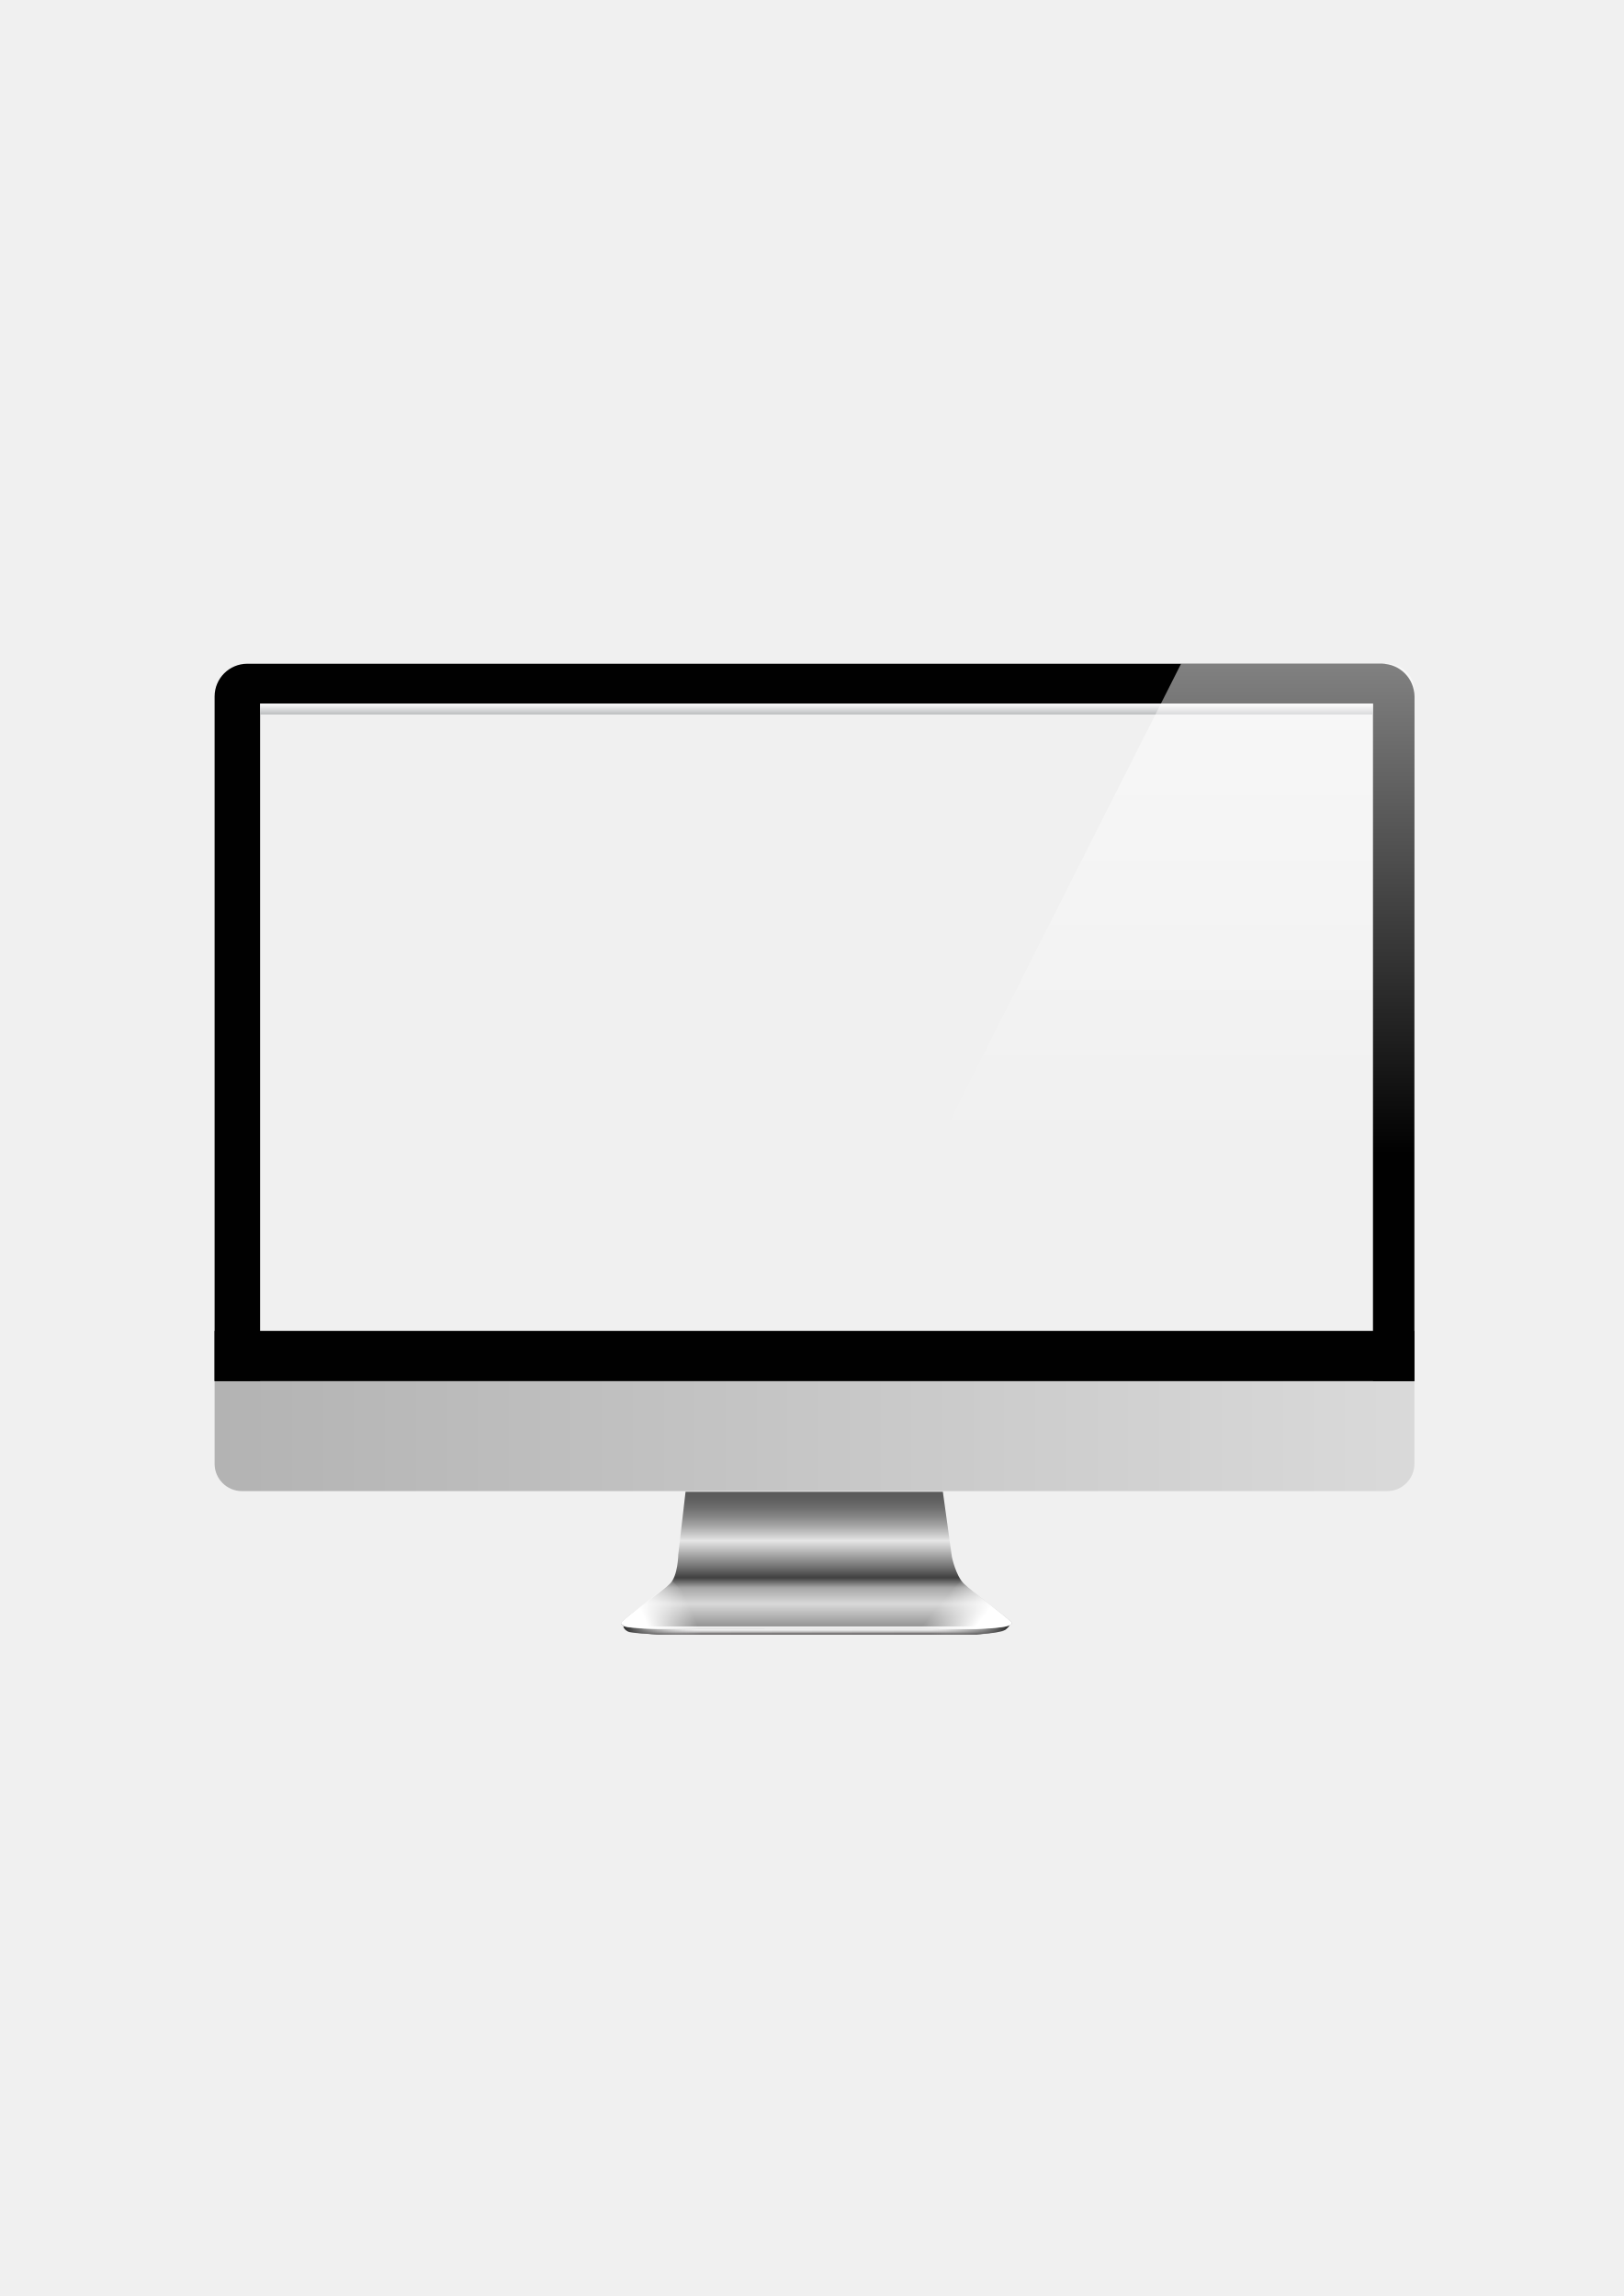
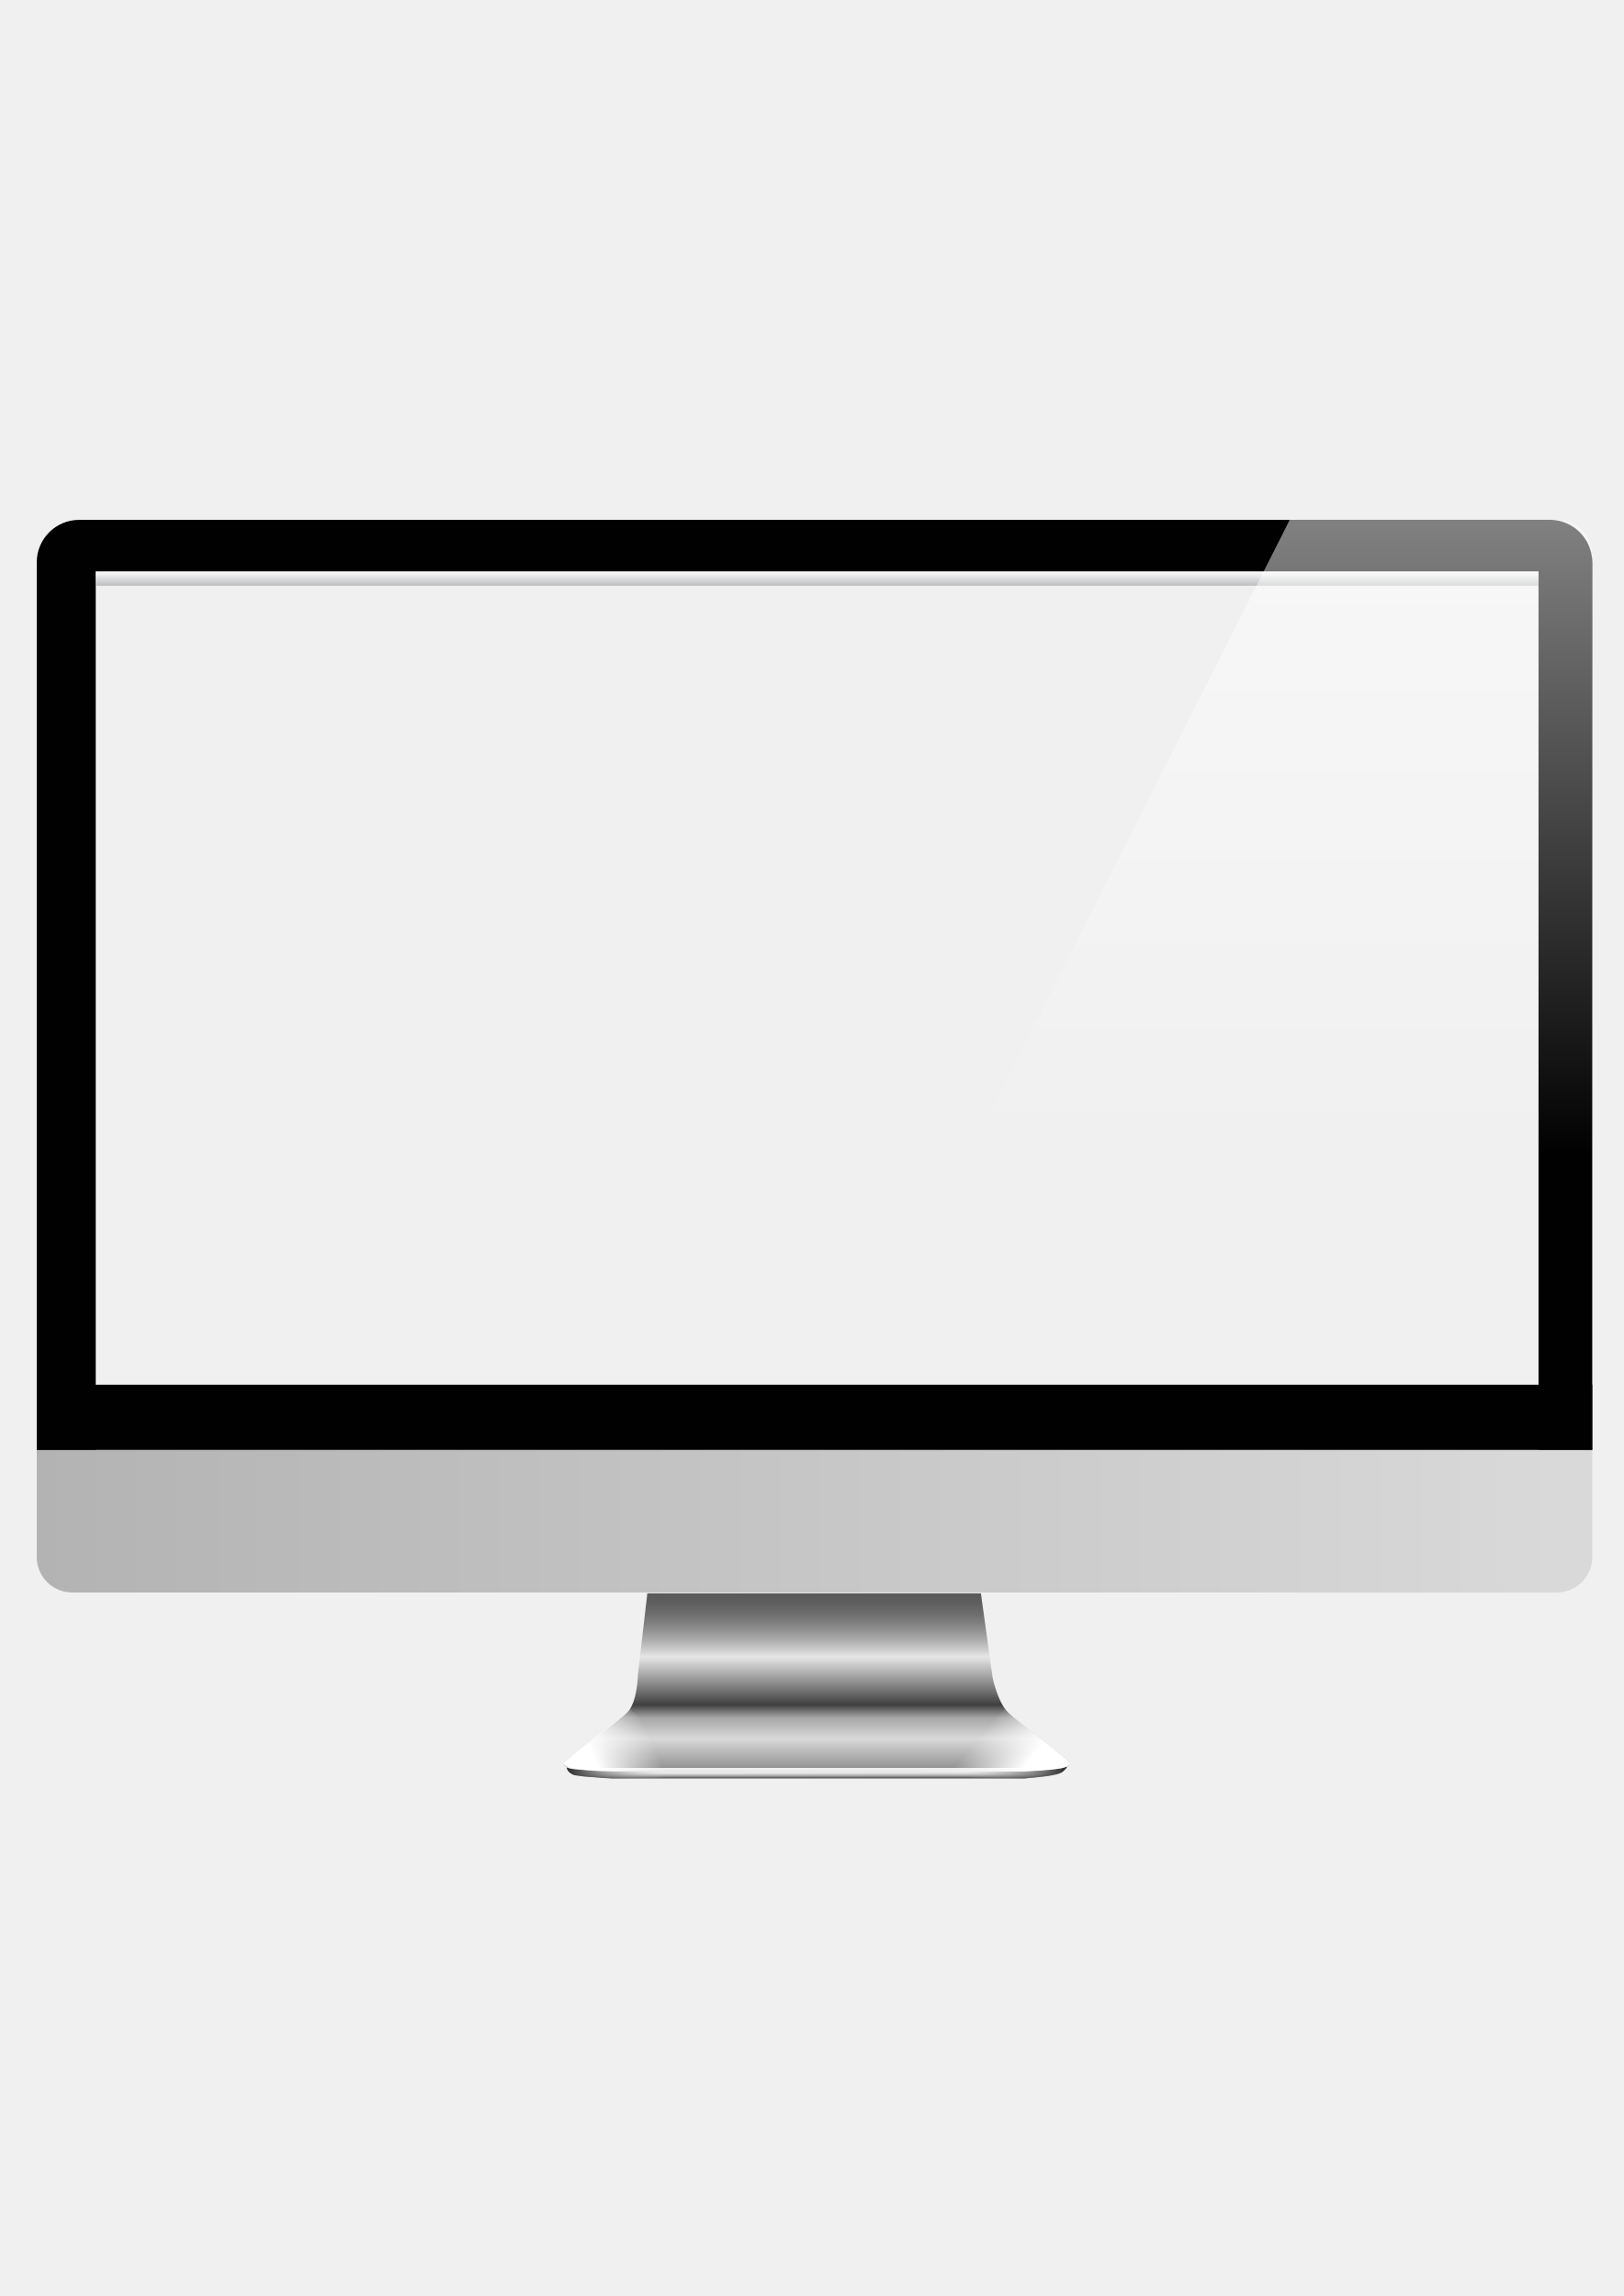
- <svg xmlns="http://www.w3.org/2000/svg" version="1.1" id="Layer_1" x="0px" y="0px" width="595.28px" height="841.89px" viewBox="0 0 595.28 841.89" enable-background="new 0 0 595.28 841.89" xml:space="preserve">
+ <svg xmlns="http://www.w3.org/2000/svg" version="1.1" id="Layer_1" x="0px" y="0px" width="595.279px" height="841.89px" viewBox="0 0 595.279 841.89" enable-background="new 0 0 595.279 841.89" xml:space="preserve">
  <g display="none" opacity="0.15">
-     <path display="inline" fill="#231F20" d="M518.541,536.758c0,5.5-4.5,10-10,10H88.676c-5.5,0-10-4.5-10-10V253.379   c0-5.5,4.5-10,10-10h419.865c5.5,0,10,4.5,10,10V536.758z" />
+     <path display="inline" fill="#231F20" d="M583.741,570.968c0,7.131-5.834,12.965-12.965,12.965H26.442   c-7.131,0-12.965-5.834-12.965-12.965V203.582c0-7.13,5.834-12.965,12.965-12.965h544.334c7.132,0,12.966,5.835,12.966,12.965   V570.968z" />
  </g>
-   <path display="none" fill="#010101" d="M508.541,243.379H88.676c-5.5,0-10,4.5-10,10v253.055h439.865V253.379  C518.541,247.879,514.041,243.379,508.541,243.379z" />
-   <path fill="#010101" d="M95.354,506.434V258h408v248.434h15.187V255.379c0-6.627-5.373-12-12-12H90.676c-6.627,0-12,5.373-12,12  v251.055H95.354z" />
-   <linearGradient id="SVGID_1_" gradientUnits="userSpaceOnUse" x1="518.541" y1="526.596" x2="78.676" y2="526.596">
+   <path display="none" fill="#010101" d="M570.776,190.617H26.442c-7.131,0-12.965,5.835-12.965,12.965v328.073h570.265V203.582  C583.741,196.452,577.907,190.617,570.776,190.617z" />
+   <path fill="#010101" d="M35.099,531.655V209.573h528.952v322.082h19.69v-325.48c0-8.591-6.966-15.558-15.558-15.558H29.034  c-8.592,0-15.558,6.967-15.558,15.558v325.48H35.099z" />
+   <linearGradient id="SVGID_1_" gradientUnits="userSpaceOnUse" x1="592.1" y1="308.152" x2="21.836" y2="308.152" gradientTransform="matrix(1 0 0 -1 -8.3599 865.9443)">
    <stop offset="0.019" style="stop-color:#D9D9D9" />
    <stop offset="1" style="stop-color:#B3B3B3" />
  </linearGradient>
-   <path fill="url(#SVGID_1_)" d="M78.676,506.434v30.324c0,5.5,4.5,10,10,10h419.865c5.5,0,10-4.5,10-10v-30.324H78.676z" />
+   <path fill="url(#SVGID_1_)" d="M13.477,531.655v39.313c0,7.131,5.834,12.965,12.965,12.965h544.334  c7.132,0,12.966-5.834,12.966-12.965v-39.313H13.477z" />
  <g>
-     <linearGradient id="SVGID_2_" gradientUnits="userSpaceOnUse" x1="299.31" y1="547" x2="299.31" y2="597.334">
+     <linearGradient id="SVGID_2_" gradientUnits="userSpaceOnUse" x1="307.877" y1="281.697" x2="307.877" y2="216.441" gradientTransform="matrix(1 0 0 -1 -8.3599 865.9443)">
      <stop offset="0" style="stop-color:#595959" />
      <stop offset="0.051" style="stop-color:#5E5E5E" />
      <stop offset="0.114" style="stop-color:#6D6D6D" />
      <stop offset="0.182" style="stop-color:#868686" />
      <stop offset="0.254" style="stop-color:#A8A8A8" />
      <stop offset="0.329" style="stop-color:#D4D4D4" />
      <stop offset="0.356" style="stop-color:#E6E6E6" />
      <stop offset="0.546" style="stop-color:#737373" />
      <stop offset="0.626" style="stop-color:#404040" />
      <stop offset="0.699" style="stop-color:#A6A6A6" />
      <stop offset="0.816" style="stop-color:#D9D9D9" />
      <stop offset="1" style="stop-color:#8C8C8C" />
    </linearGradient>
-     <path fill="url(#SVGID_2_)" d="M251.334,547h94.333l3.334,24c0,0,1.417,6.751,4.333,9.667s14.917,11.584,17.333,14   s-12.666,2.667-12.666,2.667H241.667c0,0-16.417,0.083-13.667-2.667s14.75-11.084,17.667-14s3-10.667,3-10.667L251.334,547z" />
+     <path fill="url(#SVGID_2_)" d="M237.32,584.247h122.297l4.324,31.115c0,0,1.837,8.754,5.617,12.534s19.34,15.018,22.472,18.15   c3.132,3.132-16.421,3.456-16.421,3.456H224.787c0,0-21.284,0.109-17.719-3.456s19.122-14.37,22.904-18.15s3.89-13.831,3.89-13.831   L237.32,584.247z" />
    <g>
-       <linearGradient id="SVGID_3_" gradientUnits="userSpaceOnUse" x1="356.016" y1="598.539" x2="344.016" y2="588.872">
+       <linearGradient id="SVGID_3_" gradientUnits="userSpaceOnUse" x1="381.395" y1="214.879" x2="365.837" y2="227.412" gradientTransform="matrix(1 0 0 -1 -8.3599 865.9443)">
        <stop offset="0" style="stop-color:#FFFFFF" />
        <stop offset="1" style="stop-color:#FFFFFF;stop-opacity:0" />
      </linearGradient>
-       <path fill="url(#SVGID_3_)" d="M370.667,594.667c-2.416-2.416-14.417-11.084-17.333-14c-0.344-0.344-0.666-0.745-0.968-1.179    l-17.846,17.846h23.48C358.001,597.334,373.083,597.083,370.667,594.667z" />
+       <path fill="url(#SVGID_3_)" d="M392.029,646.046c-3.131-3.133-18.69-14.37-22.471-18.15c-0.446-0.446-0.863-0.968-1.256-1.529    l-23.136,23.136h30.441C375.609,649.502,395.16,649.178,392.029,646.046z" />
    </g>
    <g>
-       <linearGradient id="SVGID_4_" gradientUnits="userSpaceOnUse" x1="237.398" y1="596.153" x2="252.898" y2="589.403">
+       <linearGradient id="SVGID_4_" gradientUnits="userSpaceOnUse" x1="227.611" y1="217.972" x2="247.706" y2="226.723" gradientTransform="matrix(1 0 0 -1 -8.3599 865.9443)">
        <stop offset="0" style="stop-color:#FFFFFF" />
        <stop offset="1" style="stop-color:#FFFFFF;stop-opacity:0" />
      </linearGradient>
-       <path fill="url(#SVGID_4_)" d="M227.952,594.667c2.416-2.416,14.417-11.084,17.333-14c0.344-0.344,0.666-0.745,0.968-1.179    l17.846,17.846h-23.48C240.618,597.334,225.536,597.083,227.952,594.667z" />
+       <path fill="url(#SVGID_4_)" d="M207.006,646.046c3.133-3.133,18.691-14.37,22.472-18.15c0.445-0.446,0.863-0.968,1.255-1.529    l23.136,23.136h-30.439C223.427,649.502,203.874,649.178,207.006,646.046z" />
    </g>
-     <linearGradient id="SVGID_5_" gradientUnits="userSpaceOnUse" x1="299.279" y1="596.011" x2="299.279" y2="599.334">
+     <linearGradient id="SVGID_5_" gradientUnits="userSpaceOnUse" x1="307.836" y1="218.155" x2="307.836" y2="213.849" gradientTransform="matrix(1 0 0 -1 -8.3599 865.9443)">
      <stop offset="0.387" style="stop-color:#FFFFFF;stop-opacity:0.15" />
      <stop offset="1" style="stop-color:#231F20" />
    </linearGradient>
-     <path fill="url(#SVGID_5_)" d="M369.952,596.011c-3.006,1.173-11.951,1.323-11.951,1.323H241.667c0,0-9.964,0.05-13.065-1.229   c-0.231,0.206,1.581,2.285,1.815,2.313c8,0.916,11.25,0.916,11.25,0.916h116.333c0,0,6.166-0.583,9.582-1.166   C367.836,598.125,370.234,596.258,369.952,596.011z" />
-     <linearGradient id="SVGID_6_" gradientUnits="userSpaceOnUse" x1="228.546" y1="597.672" x2="369.987" y2="597.672">
+     <path fill="url(#SVGID_5_)" d="M391.102,647.789c-3.897,1.519-15.493,1.714-15.493,1.714H224.787c0,0-12.918,0.066-16.939-1.593   c-0.298,0.266,2.05,2.963,2.354,2.998c10.371,1.188,14.585,1.188,14.585,1.188h150.82c0,0,7.992-0.754,12.421-1.512   C388.36,650.528,391.467,648.107,391.102,647.789z" />
+     <linearGradient id="SVGID_6_" gradientUnits="userSpaceOnUse" x1="216.136" y1="216.002" x2="399.507" y2="216.002" gradientTransform="matrix(1 0 0 -1 -8.3599 865.9443)">
      <stop offset="0" style="stop-color:#262626" />
      <stop offset="0.2" style="stop-color:#FFFFFF;stop-opacity:0.15" />
      <stop offset="0.8" style="stop-color:#D9D9D9;stop-opacity:0.15" />
      <stop offset="1" style="stop-color:#262626" />
    </linearGradient>
-     <path fill="url(#SVGID_6_)" d="M369.952,596.011c-3.006,1.173-11.951,1.323-11.951,1.323H241.667c0,0-9.964,0.05-13.065-1.229   c-0.231,0.206,0.21,1.749,2.148,2.312c4.438,0.75,3.14,0.306,10.917,0.917h116.333c0,0,7.999-0.417,10.499-1.667   C368.729,597.552,370.234,596.258,369.952,596.011z" />
-     <path opacity="0.85" fill="#FFFFFF" d="M369.827,595.947c-3.006,0.379-11.951,0.429-11.951,0.429H241.542   c0,0-9.964,0.016-13.065-0.397c-0.231,0.066,0.21,0.565,2.148,0.747c4.438,0.243,3.098,0.412,10.875,0.609l116.333,0.041   c0,0,8.042-0.488,10.542-0.894C368.604,596.445,370.109,596.027,369.827,595.947z" />
+     <path fill="url(#SVGID_6_)" d="M391.102,647.789c-3.897,1.519-15.493,1.714-15.493,1.714H224.787c0,0-12.918,0.066-16.939-1.593   c-0.298,0.266,0.272,2.267,2.786,2.998c5.753,0.973,4.07,0.396,14.153,1.188h150.82c0,0,10.369-0.539,13.61-2.16   C389.516,649.787,391.467,648.107,391.102,647.789z" />
+     <path opacity="0.85" fill="#FFFFFF" enable-background="new    " d="M390.94,647.705c-3.897,0.491-15.493,0.558-15.493,0.558   H224.625c0,0-12.918,0.02-16.938-0.515c-0.299,0.084,0.271,0.732,2.785,0.968c5.753,0.313,4.016,0.534,14.099,0.79l150.819,0.053   c0,0,10.427-0.633,13.668-1.159C389.355,648.35,391.305,647.808,390.94,647.705z" />
  </g>
-   <linearGradient id="SVGID_7_" gradientUnits="userSpaceOnUse" x1="299.354" y1="258.001" x2="299.354" y2="262.001">
+   <linearGradient id="SVGID_7_" gradientUnits="userSpaceOnUse" x1="307.935" y1="656.371" x2="307.935" y2="651.185" gradientTransform="matrix(1 0 0 -1 -8.3599 865.9443)">
    <stop offset="0" style="stop-color:#FFFFFF" />
    <stop offset="1" style="stop-color:#B2B4B6" />
  </linearGradient>
-   <rect x="95.354" y="258.001" opacity="0.85" fill="url(#SVGID_7_)" width="408" height="4" />
-   <linearGradient id="SVGID_8_" gradientUnits="userSpaceOnUse" x1="409.271" y1="243.379" x2="409.271" y2="506.434">
+   <rect x="35.099" y="209.574" opacity="0.85" fill="url(#SVGID_7_)" enable-background="new    " width="528.952" height="5.187" />
+   <linearGradient id="SVGID_8_" gradientUnits="userSpaceOnUse" x1="450.437" y1="675.328" x2="450.437" y2="334.29" gradientTransform="matrix(1 0 0 -1 -8.3599 865.9443)">
    <stop offset="0" style="stop-color:#FFFFFF" />
    <stop offset="0.681" style="stop-color:#FFFFFF;stop-opacity:0" />
  </linearGradient>
-   <path opacity="0.5" fill="url(#SVGID_8_)" d="M508.541,243.379H433L300,506.434h218.541V253.379  C518.541,247.879,514.041,243.379,508.541,243.379z" />
-   <rect x="95.354" y="258" display="none" fill="#45ABE0" width="408" height="231" />
-   <rect x="78.676" y="487.999" fill="#010101" width="439.865" height="18.435" />
+   <path opacity="0.5" fill="url(#SVGID_8_)" enable-background="new    " d="M570.776,190.617h-97.935L300.413,531.655h283.328  V203.582C583.741,196.452,577.907,190.617,570.776,190.617z" />
+   <rect x="35.099" y="209.573" display="none" fill="#45ABE0" width="528.952" height="299.479" />
+   <rect x="13.477" y="507.756" fill="#010101" width="570.265" height="23.898" />
</svg>
